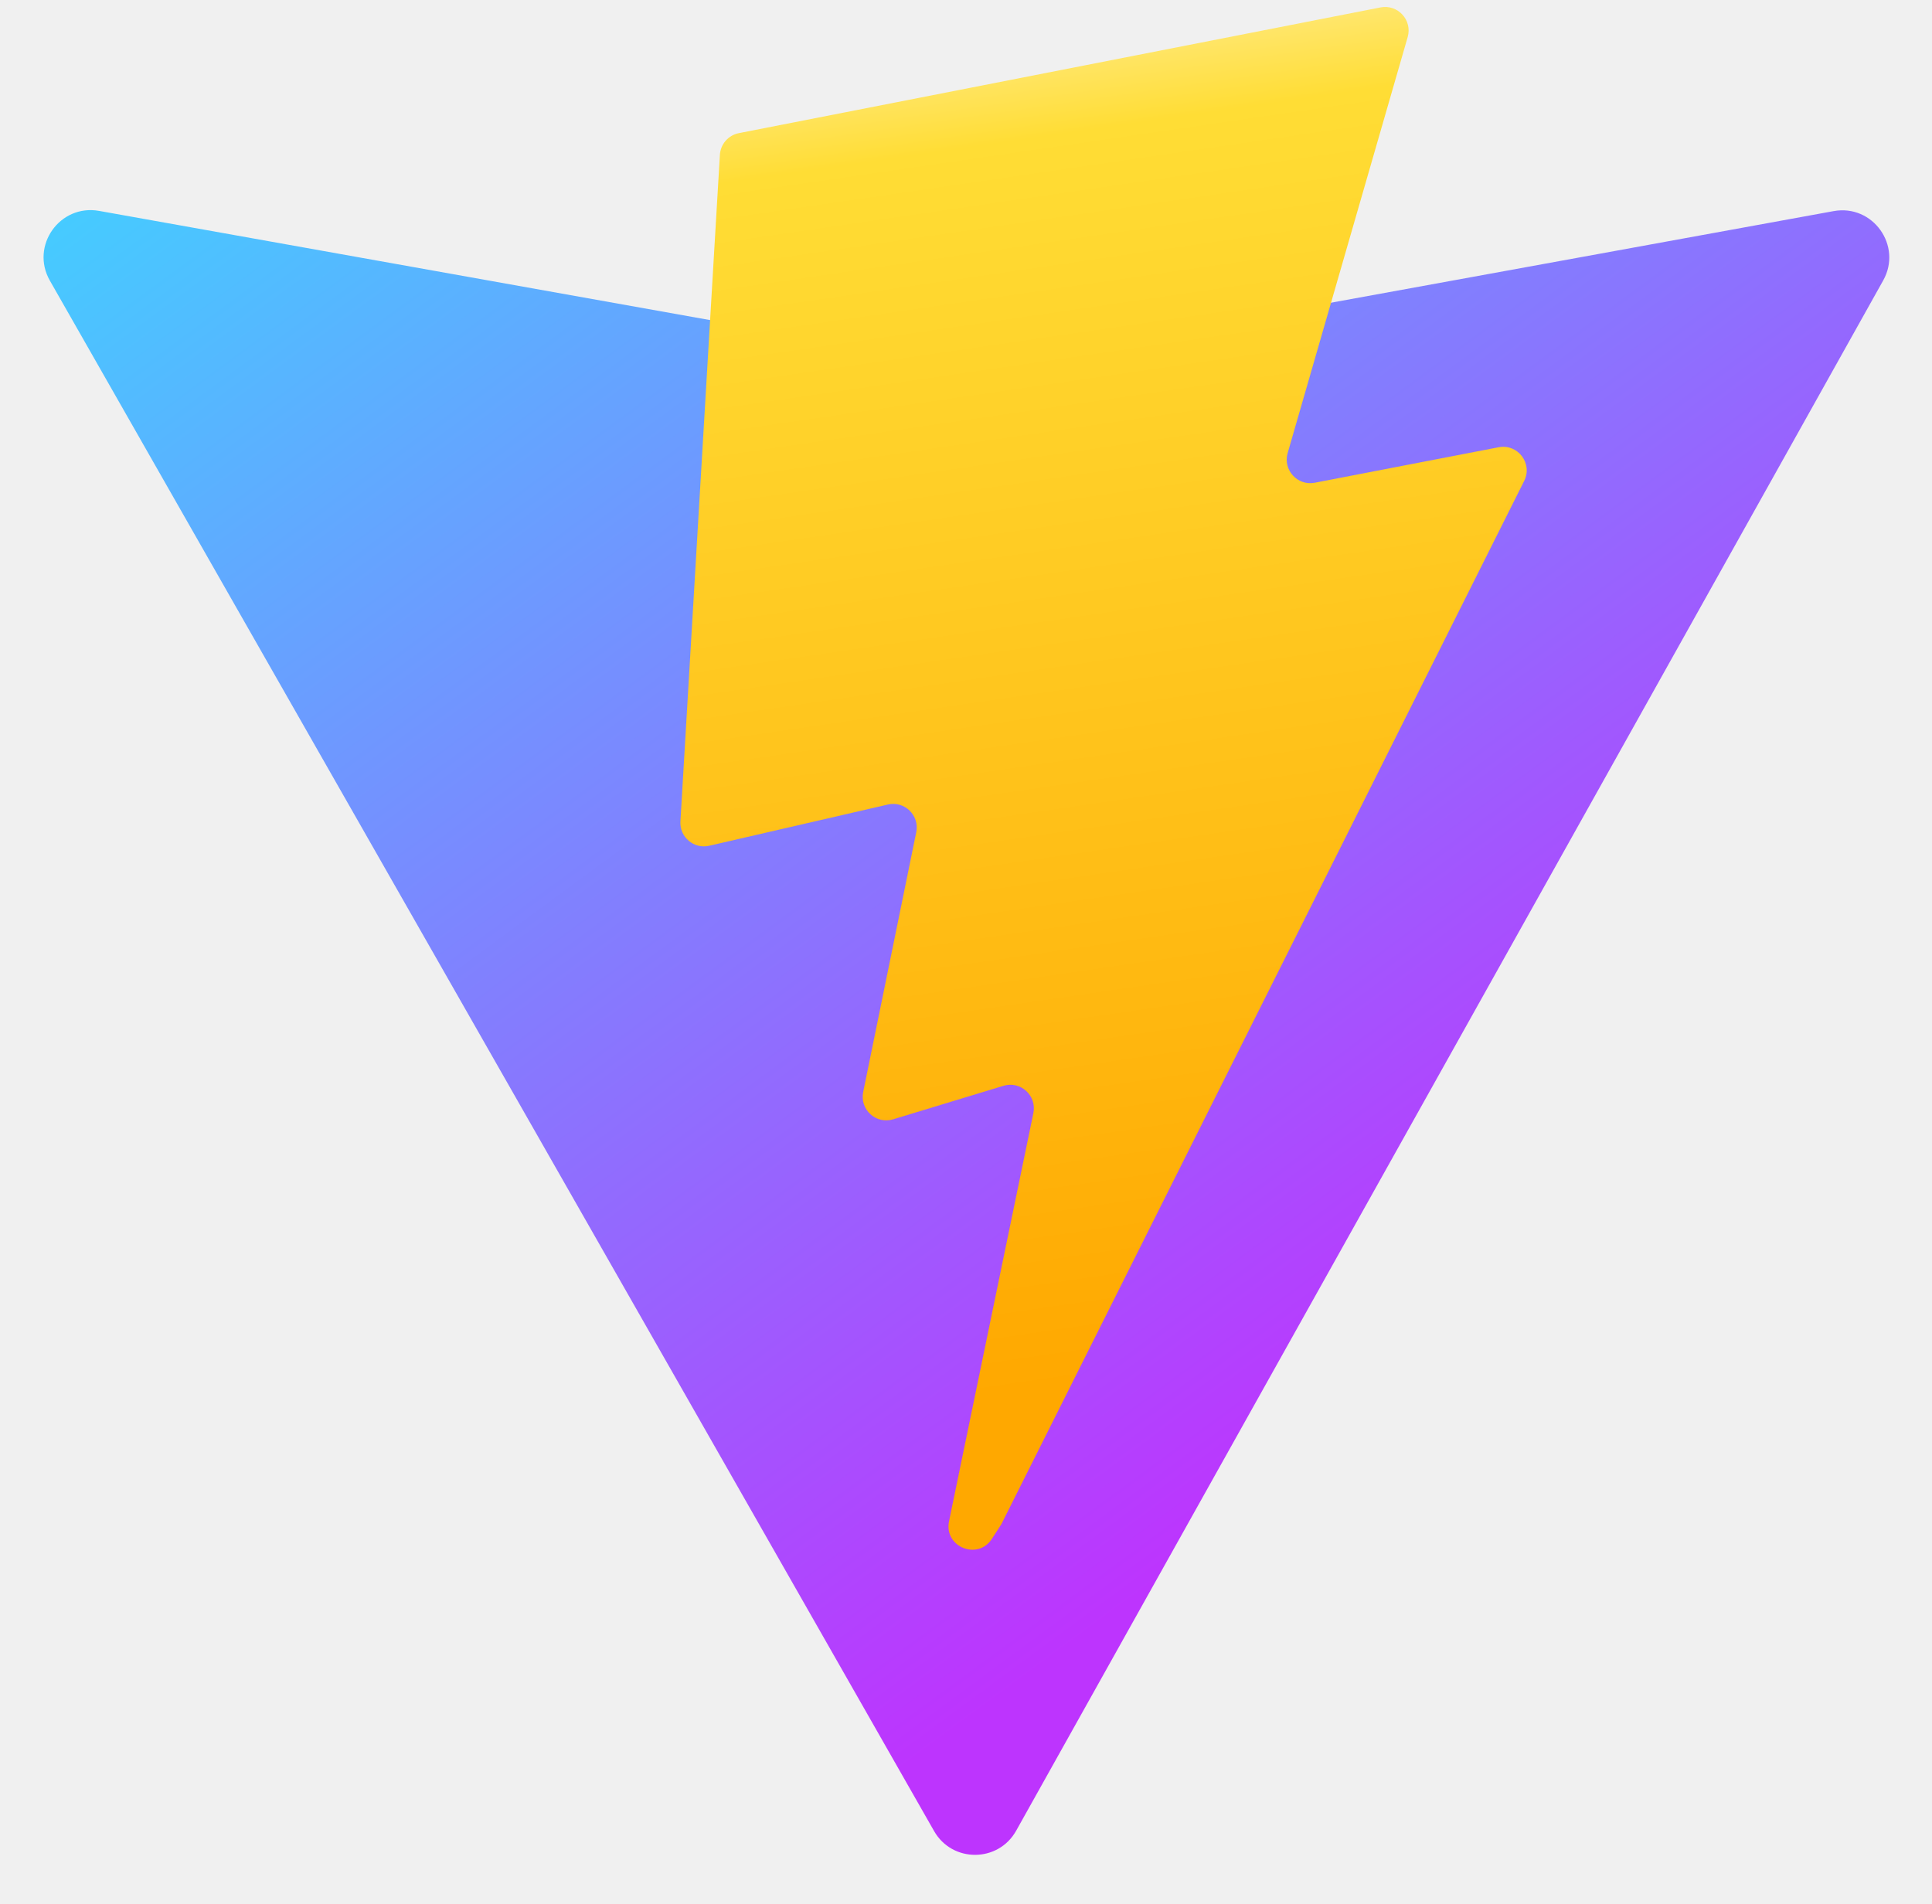
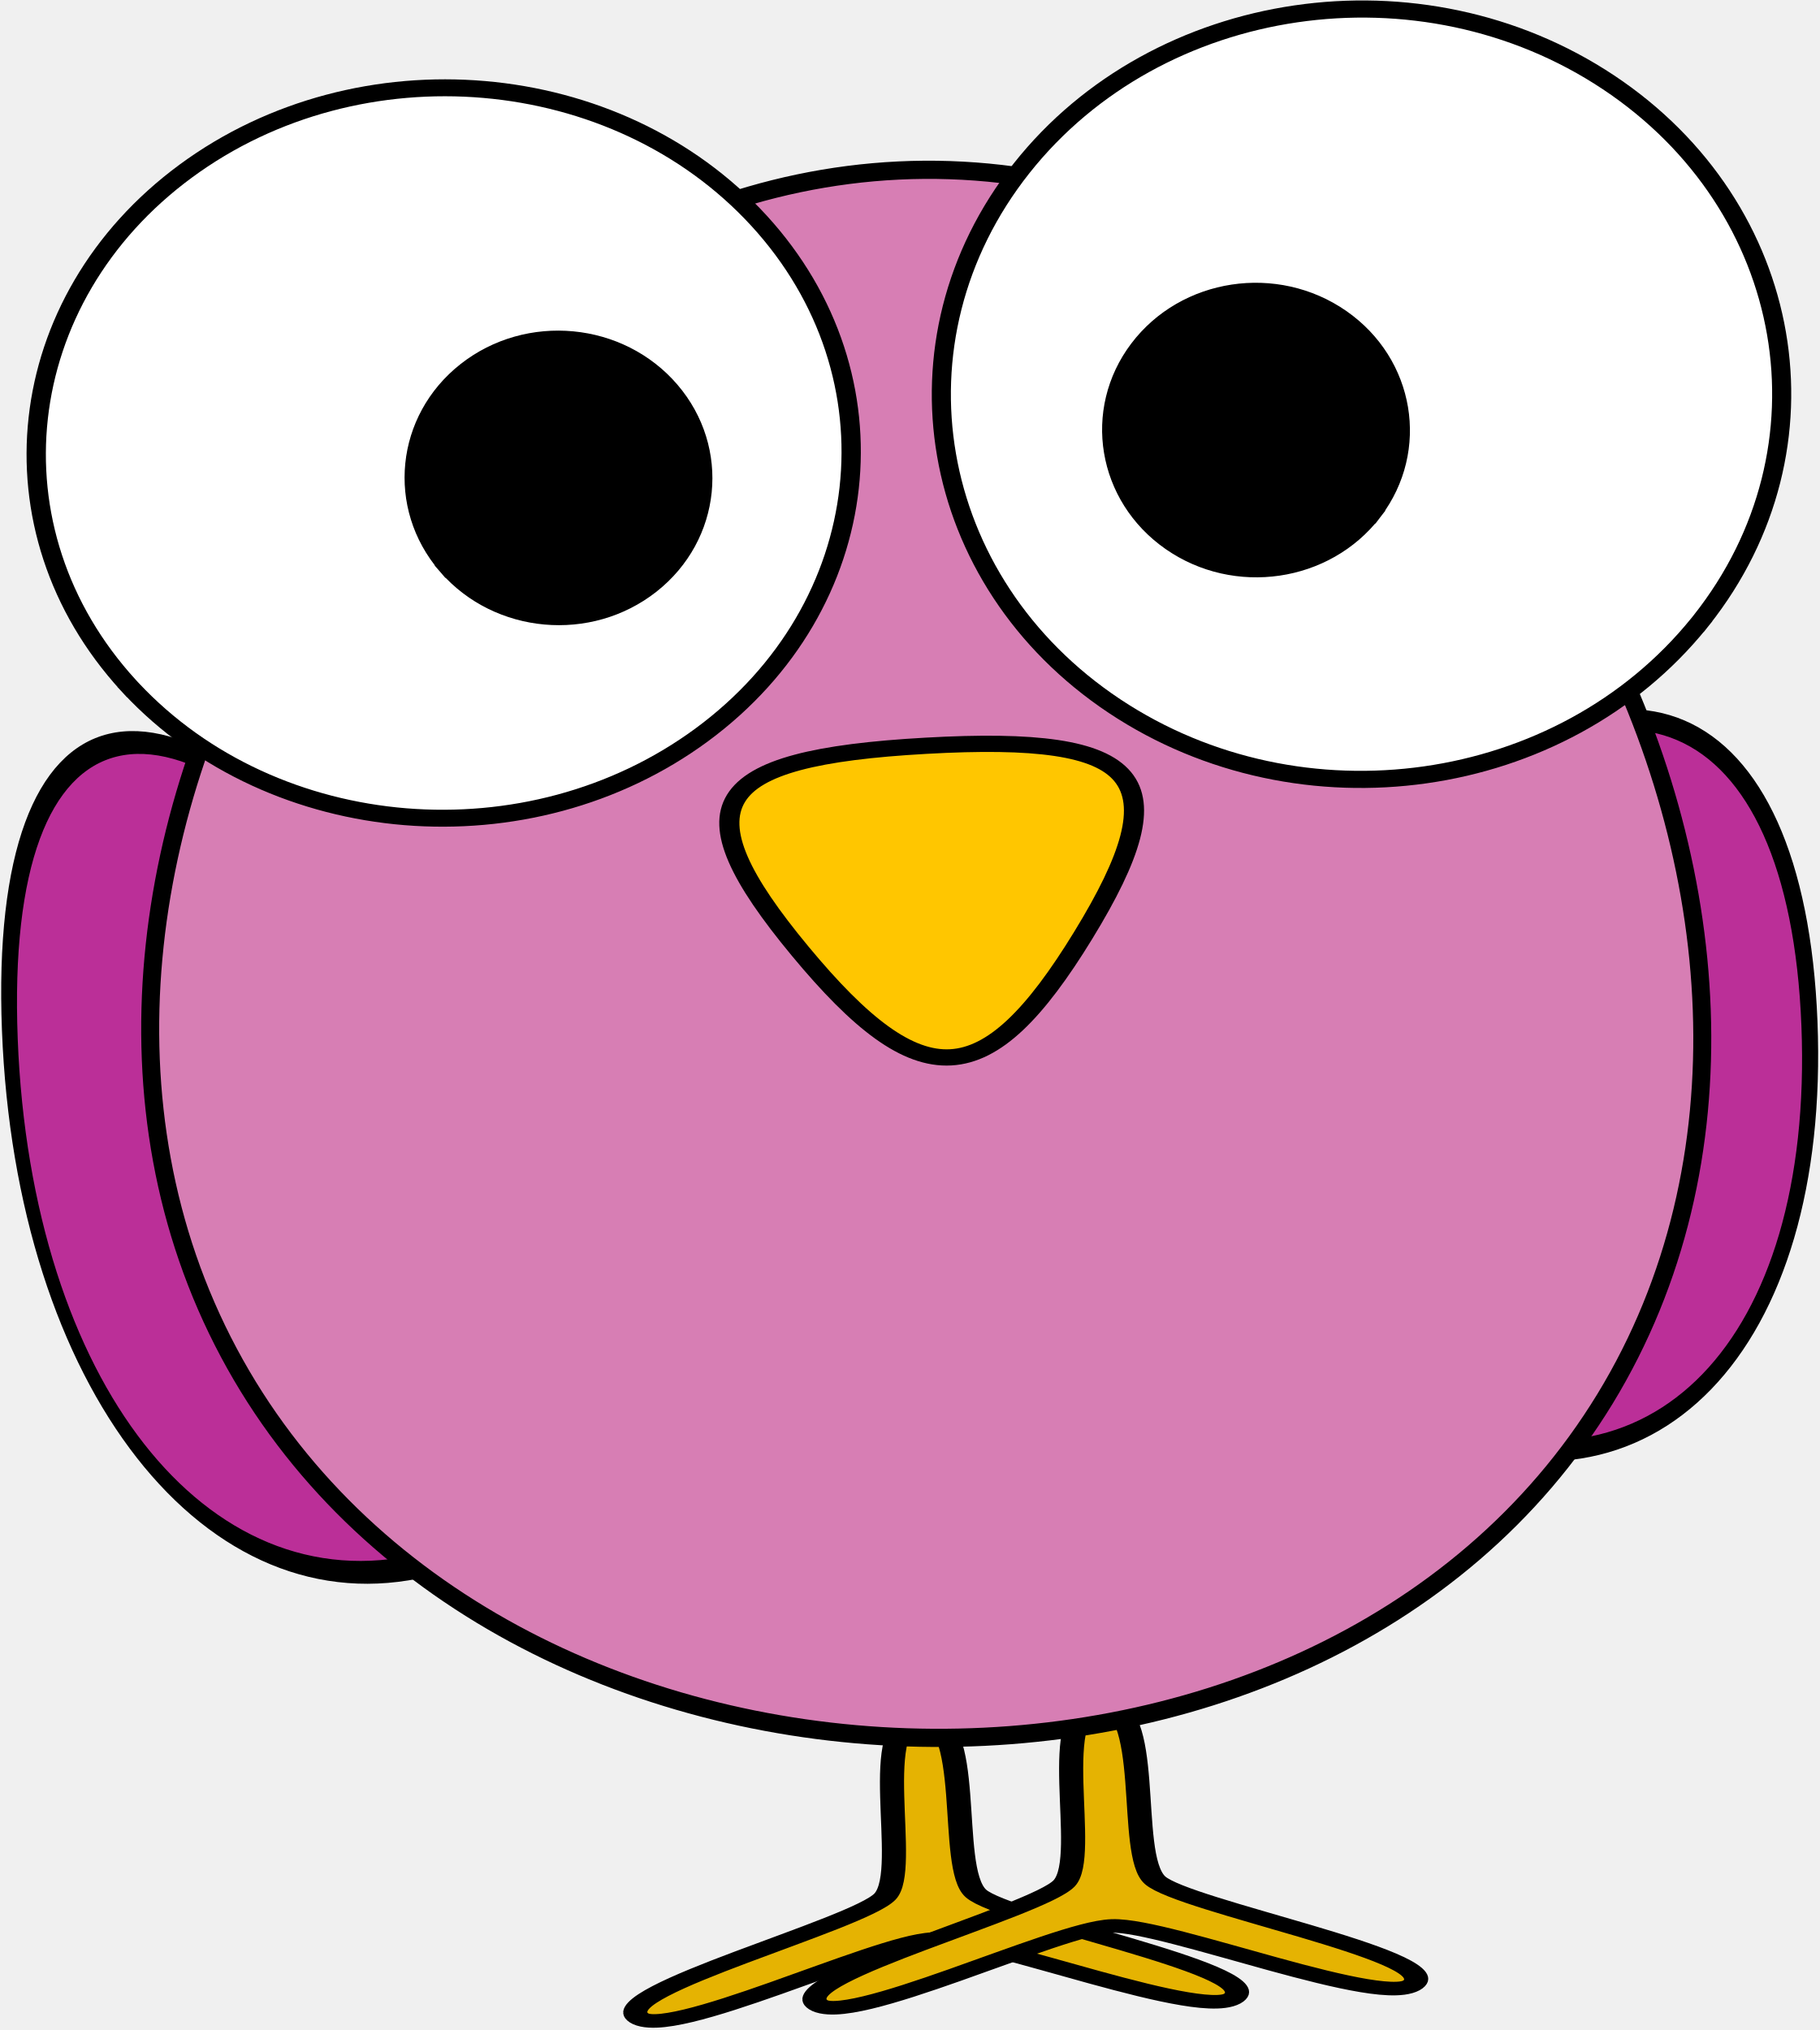
- <svg xmlns="http://www.w3.org/2000/svg" width="410" height="404" viewBox="0 0 410 404" fill="none">
-   <path d="M399.641 59.525L215.643 388.545C211.844 395.338 202.084 395.378 198.228 388.618L10.582 59.556C6.381 52.19 12.68 43.267 21.028 44.759L205.223 77.682C206.398 77.892 207.601 77.89 208.776 77.676L389.119 44.806C397.439 43.289 403.768 52.143 399.641 59.525Z" fill="url(#paint0_linear)" />
-   <path d="M292.965 1.574L156.801 28.255C154.563 28.694 152.906 30.59 152.771 32.866L144.395 174.33C144.198 177.662 147.258 180.248 150.51 179.498L188.42 170.749C191.967 169.931 195.172 173.055 194.443 176.622L183.18 231.775C182.422 235.487 185.907 238.661 189.532 237.56L212.947 230.446C216.577 229.344 220.065 232.527 219.297 236.242L201.398 322.875C200.278 328.294 207.486 331.249 210.492 326.603L212.5 323.5L323.454 102.072C325.312 98.365 322.108 94.137 318.036 94.923L279.014 102.454C275.347 103.161 272.227 99.746 273.262 96.158L298.731 7.867C299.767 4.273 296.636 0.855 292.965 1.574Z" fill="url(#paint1_linear)" />
-   <defs>
-     <linearGradient id="paint0_linear" x1="6" y1="33" x2="235" y2="344" gradientUnits="userSpaceOnUse">
-       <stop stop-color="#41D1FF" />
-       <stop offset="1" stop-color="#BD34FE" />
-     </linearGradient>
-     <linearGradient id="paint1_linear" x1="194.651" y1="8.818" x2="236.076" y2="292.989" gradientUnits="userSpaceOnUse">
-       <stop stop-color="#FFEA83" />
-       <stop offset="0.083" stop-color="#FFDD35" />
-       <stop offset="1" stop-color="#FFA800" />
-     </linearGradient>
-   </defs>
+ <svg xmlns="http://www.w3.org/2000/svg" id="svg3163" viewBox="0 0 100.63 112.31" version="1.1">
+   <g id="layer1" stroke-linejoin="round" fill-rule="evenodd" transform="translate(-210.45 -504.83)" stroke="#000" stroke-linecap="square">
+     <path id="path4363-1-21" d="m509.32 458.79c-112.67 4.96-160.3-69.76-108.26-169.81 52.05-100.06 140.57-103.95 201.2-8.85 60.62 95.1 19.73 173.71-92.94 178.66z" stroke-width="7.031" fill="#bb2f98" transform="matrix(-.11499 -.04151 -.052743 .15688 371.9 532.77)" />
+     <path id="path4363-0" d="m509.32 458.79c-112.67 4.96-160.3-69.76-108.26-169.81 52.05-100.06 140.57-103.95 201.2-8.85 60.62 95.1 19.73 173.71-92.94 178.66z" stroke-width="6.827" fill="#bb2f98" transform="matrix(-.10415 .033874 .074286 .18182 252.91 490.74)" />
+     <path id="path4383-0" d="m556.55 466.45c-17.621-0.203-4.804-87.421-13.439-102.78-8.635-15.361-89.808-49.746-80.822-64.905 8.986-15.159 78.111 39.55 95.732 39.752 17.621 0.203 87.985-52.903 96.62-37.542 8.635 15.361-73.307 47.871-82.293 63.03-8.986 15.159 1.822 102.65-15.798 102.45z" stroke-width="7.757" fill="#e5b302" transform="matrix(.1719 -.0047636 -.0031456 -.096593 167.19 647.47)" />
+     <path id="path4383-1-7" d="m556.55 466.45c-17.621-0.203-4.804-87.421-13.439-102.78-8.635-15.361-89.808-49.746-80.822-64.905 8.986-15.159 78.111 39.55 95.732 39.752 17.621 0.203 87.985-52.903 96.62-37.542 8.635 15.361-73.307 47.871-82.293 63.03-8.986 15.159 1.822 102.65-15.798 102.45z" stroke-width="7.757" fill="#e5b302" transform="matrix(.1719 -.0047636 -.0031456 -.096593 177.1 646.74)" />
+     <path id="path4341-9" d="m412.31 599.21c-116.74 7.07-213.49-139.27-161.24-243.9 52.24-104.64 227.34-115.25 291.84-17.69s-13.87 254.51-130.6 261.59z" stroke-width="3.817" fill="#d77eb4" transform="matrix(.26034 -.0072146 -.0085796 -.26345 160.79 675.08)" />
+     <path id="path3799-6" stroke-width="4.172" transform="matrix(.2558 -.0072865 .0070938 .22441 283.58 423.02)" fill="#fff" d="m-272.67 524.66c-29.735-39.334-22.633-95.85 15.865-126.23 38.497-30.382 93.811-23.125 123.55 16.21 29.735 39.334 22.633 95.85-15.865 126.23-38.226 30.168-93.101 23.252-123.01-15.503" />
+     <path id="path4309-6" stroke-width="4.157" transform="matrix(.25035 -.0069378 .0075209 .23094 191.83 415.38)" d="m157.28 527.59c-10.774-14.506-8.2-35.349 5.748-46.554s33.989-8.528 44.763 5.978 8.2 35.349-5.748 46.554c-13.85 11.126-33.732 8.575-44.568-5.717" />
+     <path id="path3799-5-2" stroke-width="4.001" transform="matrix(-.26375 .0074224 .0075846 .23668 228.67 416.99)" fill="#fff" d="m-272.67 524.66c-29.735-39.334-22.633-95.85 15.865-126.23 38.497-30.382 93.811-23.125 123.55 16.21 29.735 39.334 22.633 95.85-15.865 126.23-38.226 30.168-93.101 23.252-123.01-15.503" />
+     <path id="path4309-7-9" stroke-width="4.157" transform="matrix(-.25035 .0069378 .0075209 .23094 321.81 410.2)" d="m157.28 527.59c-10.774-14.506-8.2-35.349 5.748-46.554s33.989-8.528 44.763 5.978 8.2 35.349-5.748 46.554c-13.85 11.126-33.732 8.575-44.568-5.717" />
+     <path id="path4339-4" d="m-49.783 512.41c-30.644 119.17-66.048 129.04-153.93 42.918-87.882-86.123-78.729-121.72 39.797-154.77 118.53-33.047 144.78-7.322 114.13 111.85z" stroke-width="11.345" fill="#ffc600" transform="matrix(.09605 .015916 -.020275 .077536 285.54 517.64)" />
+   </g>
</svg>
